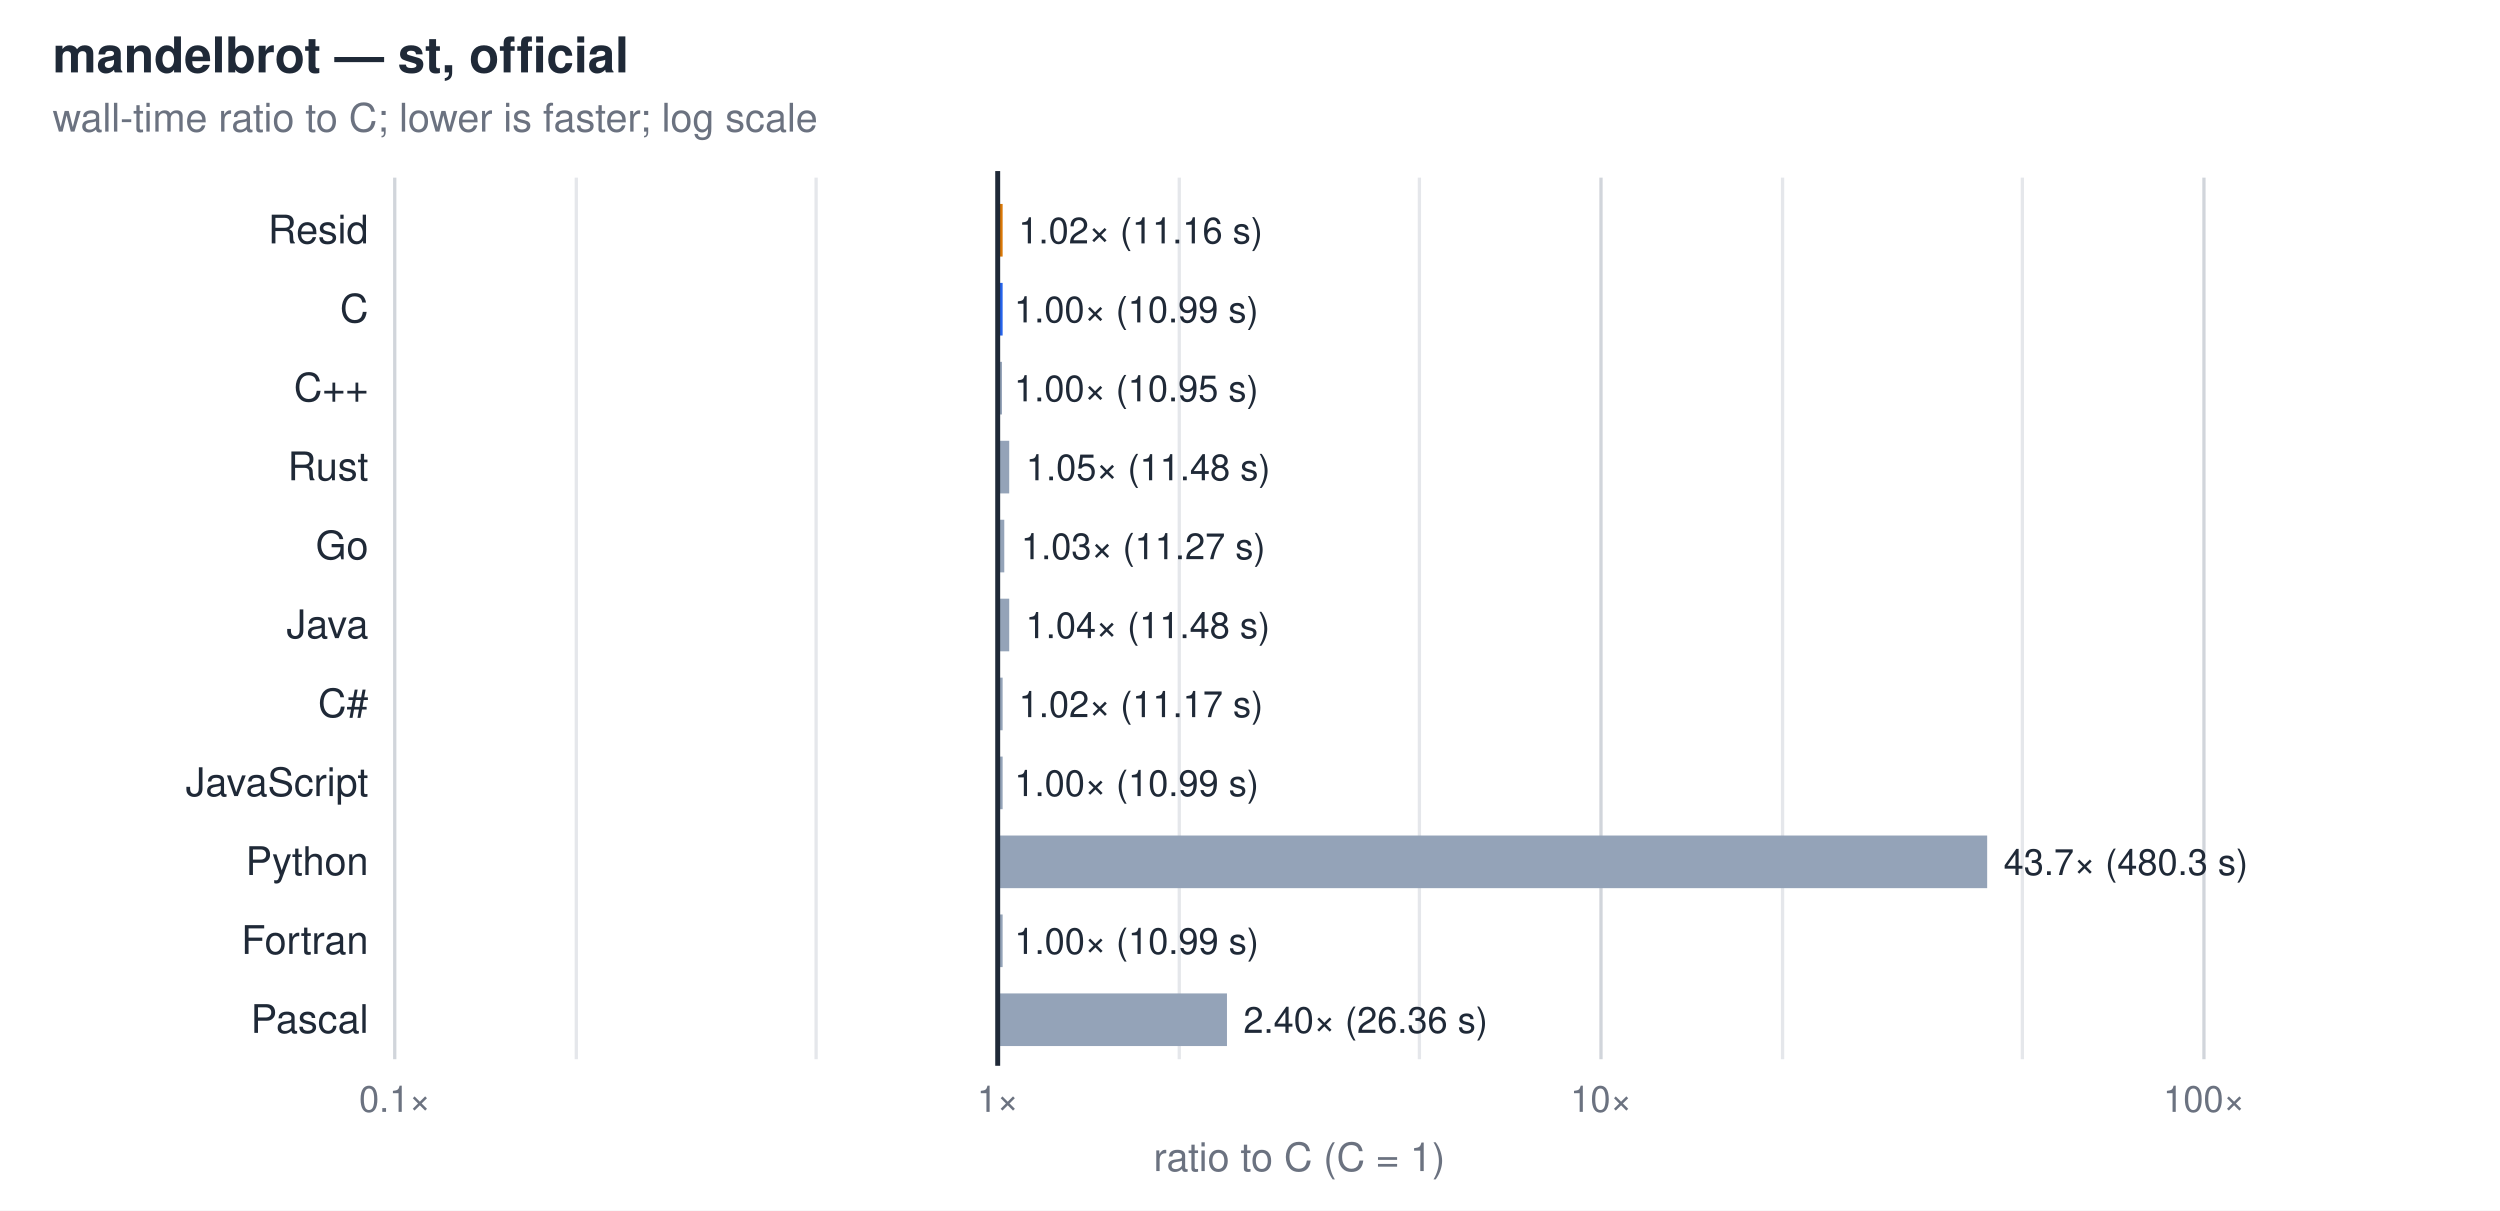
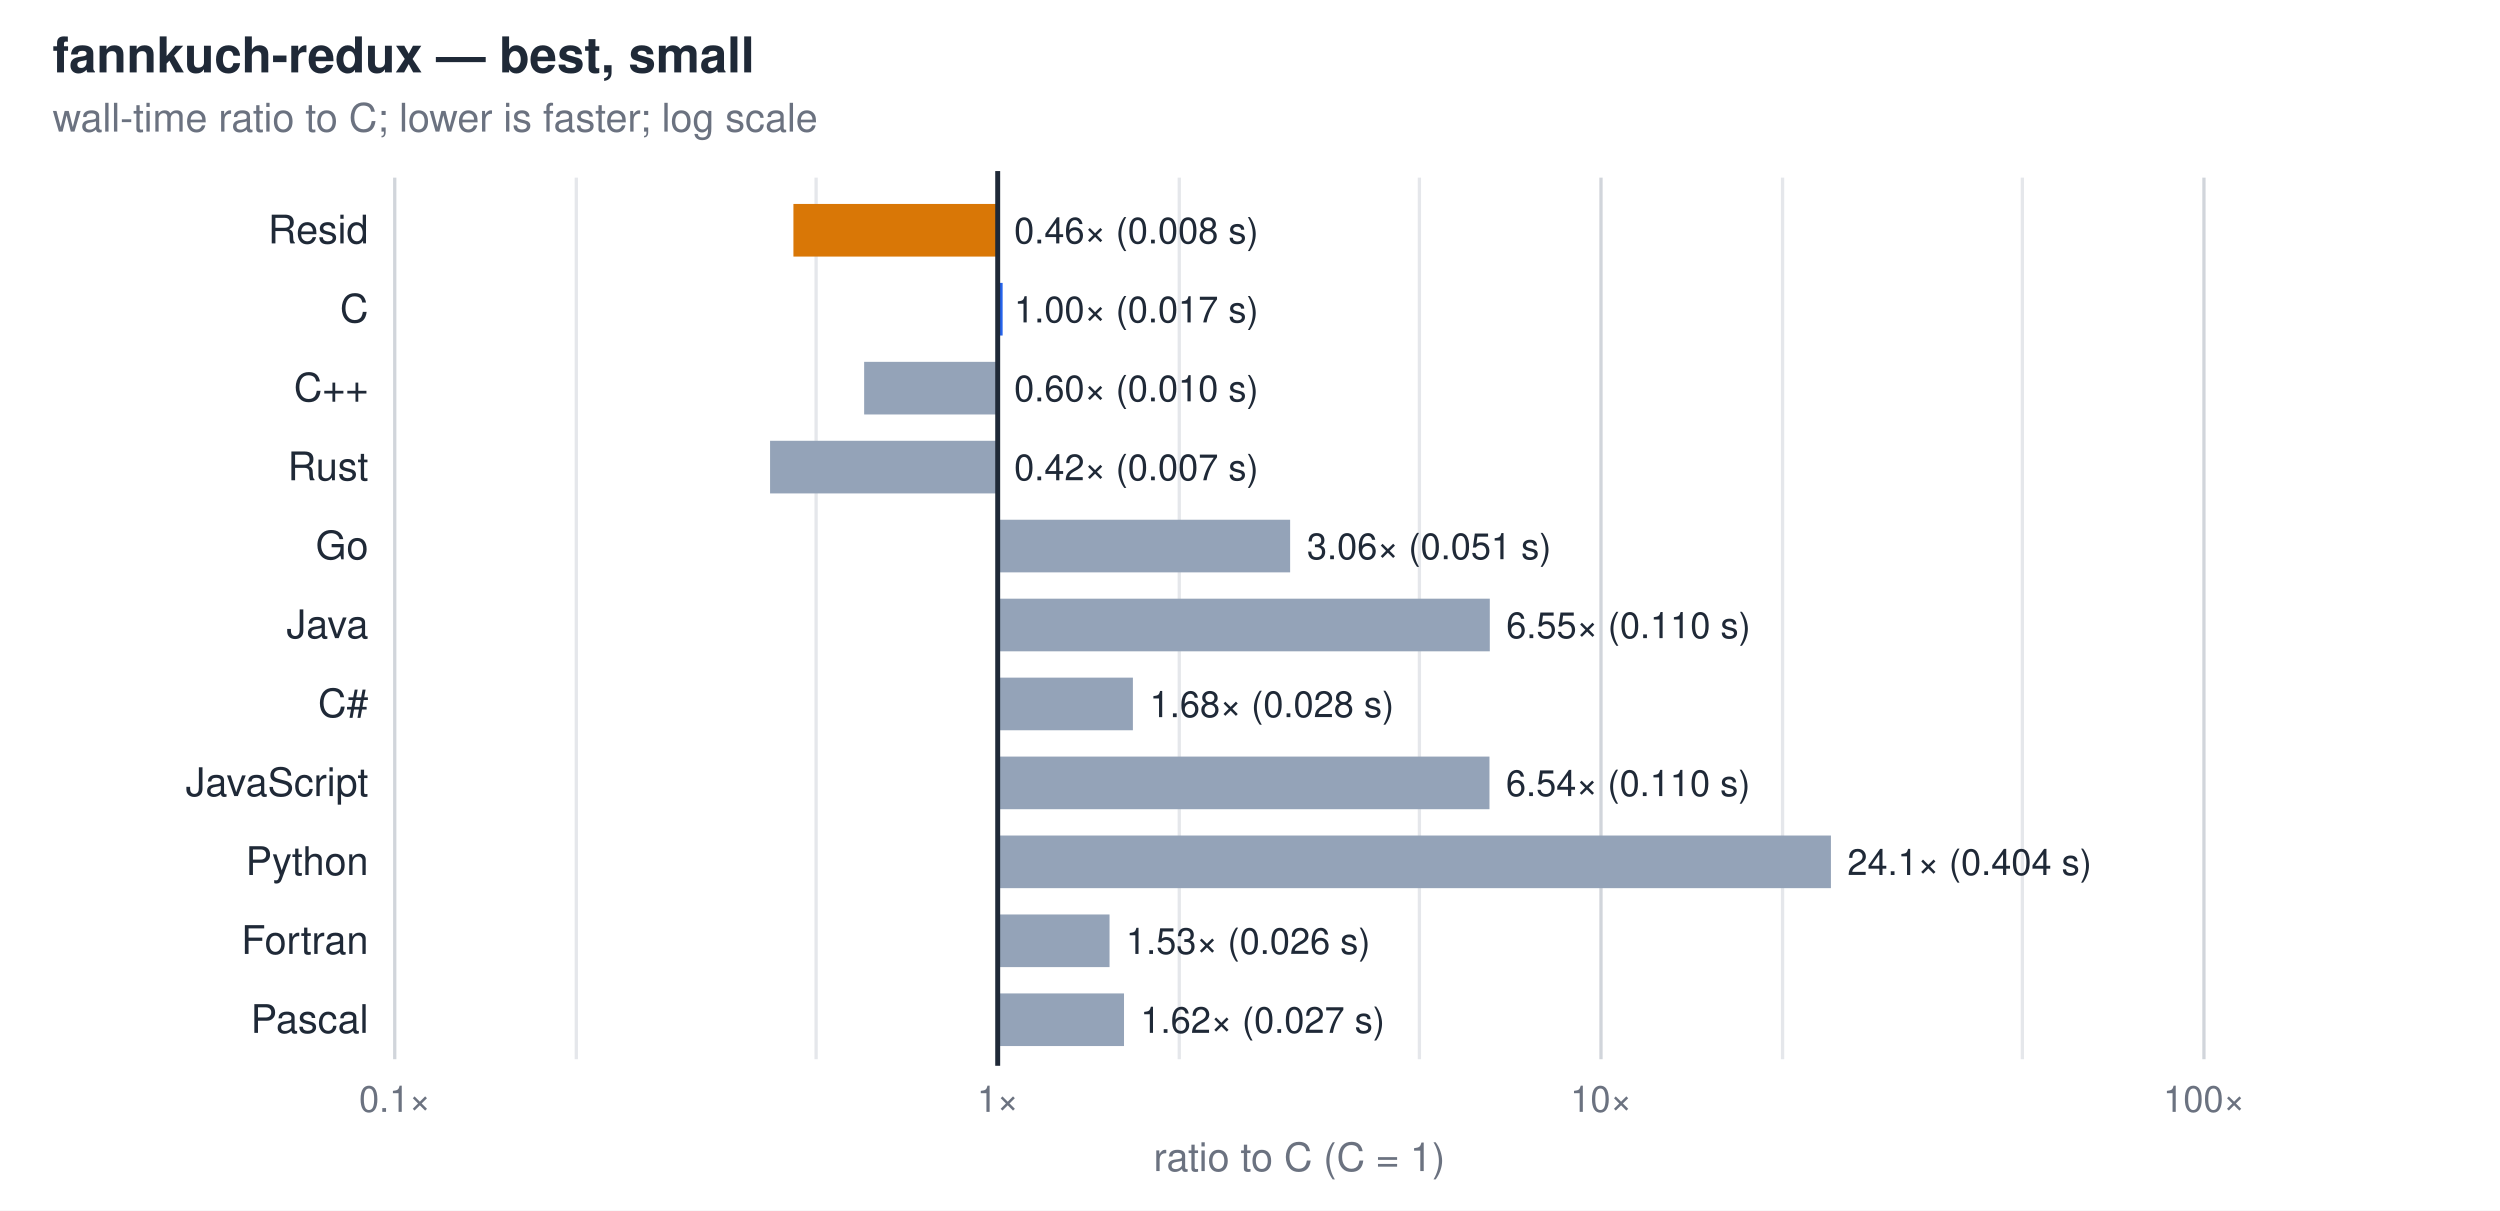
<svg xmlns="http://www.w3.org/2000/svg" width="760" height="368" viewBox="0 0 760 368" font-family="Helvetica, Arial, sans-serif" font-size="12">
  <rect x="0" y="0" width="760" height="368" fill="#ffffff" />
-   <text x="16" y="22" font-size="15" font-weight="bold" fill="#1f2937">mandelbrot — st, official</text>
+   <text x="16" y="22" font-size="15" font-weight="bold" fill="#1f2937">fannkuch-redux — best, small</text>
  <text x="16" y="40" fill="#6b7280">wall-time ratio to C; lower is faster; log scale</text>
  <line x1="120.0" y1="54" x2="120.0" y2="322" stroke="#d1d5db" stroke-width="1" />
  <text x="120.0" y="338" text-anchor="middle" fill="#6b7280" font-size="11">0.1×</text>
  <line x1="175.2" y1="54" x2="175.2" y2="322" stroke="#e5e7eb" stroke-width="1" />
  <line x1="248.1" y1="54" x2="248.1" y2="322" stroke="#e5e7eb" stroke-width="1" />
  <line x1="303.3" y1="54" x2="303.3" y2="322" stroke="#d1d5db" stroke-width="1" />
  <text x="303.3" y="338" text-anchor="middle" fill="#6b7280" font-size="11">1×</text>
  <line x1="358.5" y1="54" x2="358.5" y2="322" stroke="#e5e7eb" stroke-width="1" />
  <line x1="431.5" y1="54" x2="431.5" y2="322" stroke="#e5e7eb" stroke-width="1" />
  <line x1="486.7" y1="54" x2="486.7" y2="322" stroke="#d1d5db" stroke-width="1" />
  <text x="486.7" y="338" text-anchor="middle" fill="#6b7280" font-size="11">10×</text>
  <line x1="541.9" y1="54" x2="541.9" y2="322" stroke="#e5e7eb" stroke-width="1" />
  <line x1="614.8" y1="54" x2="614.8" y2="322" stroke="#e5e7eb" stroke-width="1" />
  <line x1="670.0" y1="54" x2="670.0" y2="322" stroke="#d1d5db" stroke-width="1" />
  <text x="670.0" y="338" text-anchor="middle" fill="#6b7280" font-size="11">100×</text>
  <text x="112" y="74.0" text-anchor="end" fill="#1f2937">Resid</text>
-   <rect x="303.3" y="62" width="1.5" height="16" fill="#d97706" />
-   <text x="309.6" y="74.0" fill="#1f2937" font-size="11">1.02×  (11.16 s)</text>
+   <rect x="241.2" y="62" width="62.1" height="16" fill="#d97706" />
+   <text x="308.3" y="74.0" fill="#1f2937" font-size="11">0.46×  (0.008 s)</text>
  <text x="112" y="98.0" text-anchor="end" fill="#1f2937">C</text>
  <rect x="303.3" y="86" width="1.5" height="16" fill="#2563eb" />
-   <text x="308.3" y="98.0" fill="#1f2937" font-size="11">1.00×  (10.99 s)</text>
+   <text x="308.3" y="98.0" fill="#1f2937" font-size="11">1.00×  (0.017 s)</text>
  <text x="112" y="122.0" text-anchor="end" fill="#1f2937">C++</text>
-   <rect x="303.1" y="110" width="1.5" height="16" fill="#94a3b8" />
-   <text x="308.3" y="122.0" fill="#1f2937" font-size="11">1.00×  (10.95 s)</text>
+   <rect x="262.7" y="110" width="40.6" height="16" fill="#94a3b8" />
+   <text x="308.3" y="122.0" fill="#1f2937" font-size="11">0.60×  (0.010 s)</text>
  <text x="112" y="146.0" text-anchor="end" fill="#1f2937">Rust</text>
-   <rect x="303.3" y="134" width="3.5" height="16" fill="#94a3b8" />
-   <text x="311.9" y="146.0" fill="#1f2937" font-size="11">1.05×  (11.48 s)</text>
+   <rect x="234.1" y="134" width="69.3" height="16" fill="#94a3b8" />
+   <text x="308.3" y="146.0" fill="#1f2937" font-size="11">0.42×  (0.007 s)</text>
  <text x="112" y="170.0" text-anchor="end" fill="#1f2937">Go</text>
-   <rect x="303.3" y="158" width="2.0" height="16" fill="#94a3b8" />
-   <text x="310.4" y="170.0" fill="#1f2937" font-size="11">1.03×  (11.27 s)</text>
+   <rect x="303.3" y="158" width="88.9" height="16" fill="#94a3b8" />
+   <text x="397.3" y="170.0" fill="#1f2937" font-size="11">3.06×  (0.051 s)</text>
  <text x="112" y="194.0" text-anchor="end" fill="#1f2937">Java</text>
-   <rect x="303.3" y="182" width="3.5" height="16" fill="#94a3b8" />
-   <text x="311.8" y="194.0" fill="#1f2937" font-size="11">1.04×  (11.48 s)</text>
+   <rect x="303.3" y="182" width="149.6" height="16" fill="#94a3b8" />
+   <text x="457.9" y="194.0" fill="#1f2937" font-size="11">6.55×  (0.110 s)</text>
  <text x="112" y="218.0" text-anchor="end" fill="#1f2937">C#</text>
-   <rect x="303.3" y="206" width="1.5" height="16" fill="#94a3b8" />
-   <text x="309.7" y="218.0" fill="#1f2937" font-size="11">1.02×  (11.17 s)</text>
+   <rect x="303.3" y="206" width="41.1" height="16" fill="#94a3b8" />
+   <text x="349.5" y="218.0" fill="#1f2937" font-size="11">1.68×  (0.028 s)</text>
  <text x="112" y="242.0" text-anchor="end" fill="#1f2937">JavaScript</text>
-   <rect x="303.3" y="230" width="1.5" height="16" fill="#94a3b8" />
-   <text x="308.4" y="242.0" fill="#1f2937" font-size="11">1.00×  (10.99 s)</text>
+   <rect x="303.3" y="230" width="149.5" height="16" fill="#94a3b8" />
+   <text x="457.8" y="242.0" fill="#1f2937" font-size="11">6.54×  (0.110 s)</text>
  <text x="112" y="266.0" text-anchor="end" fill="#1f2937">Python</text>
-   <rect x="303.3" y="254" width="300.8" height="16" fill="#94a3b8" />
-   <text x="609.1" y="266.0" fill="#1f2937" font-size="11">43.7×  (480.3 s)</text>
+   <rect x="303.3" y="254" width="253.3" height="16" fill="#94a3b8" />
+   <text x="561.6" y="266.0" fill="#1f2937" font-size="11">24.1×  (0.404 s)</text>
  <text x="112" y="290.0" text-anchor="end" fill="#1f2937">Fortran</text>
-   <rect x="303.3" y="278" width="1.5" height="16" fill="#94a3b8" />
-   <text x="308.4" y="290.0" fill="#1f2937" font-size="11">1.00×  (10.99 s)</text>
+   <rect x="303.3" y="278" width="34.0" height="16" fill="#94a3b8" />
+   <text x="342.3" y="290.0" fill="#1f2937" font-size="11">1.53×  (0.026 s)</text>
  <text x="112" y="314.0" text-anchor="end" fill="#1f2937">Pascal</text>
-   <rect x="303.3" y="302" width="69.7" height="16" fill="#94a3b8" />
-   <text x="378.0" y="314.0" fill="#1f2937" font-size="11">2.40×  (26.36 s)</text>
+   <rect x="303.3" y="302" width="38.4" height="16" fill="#94a3b8" />
+   <text x="346.7" y="314.0" fill="#1f2937" font-size="11">1.62×  (0.027 s)</text>
  <line x1="303.3" y1="52" x2="303.3" y2="324" stroke="#1f2937" stroke-width="1.5" />
  <text x="395.0" y="356" text-anchor="middle" fill="#6b7280">ratio to C (C = 1)</text>
</svg>
